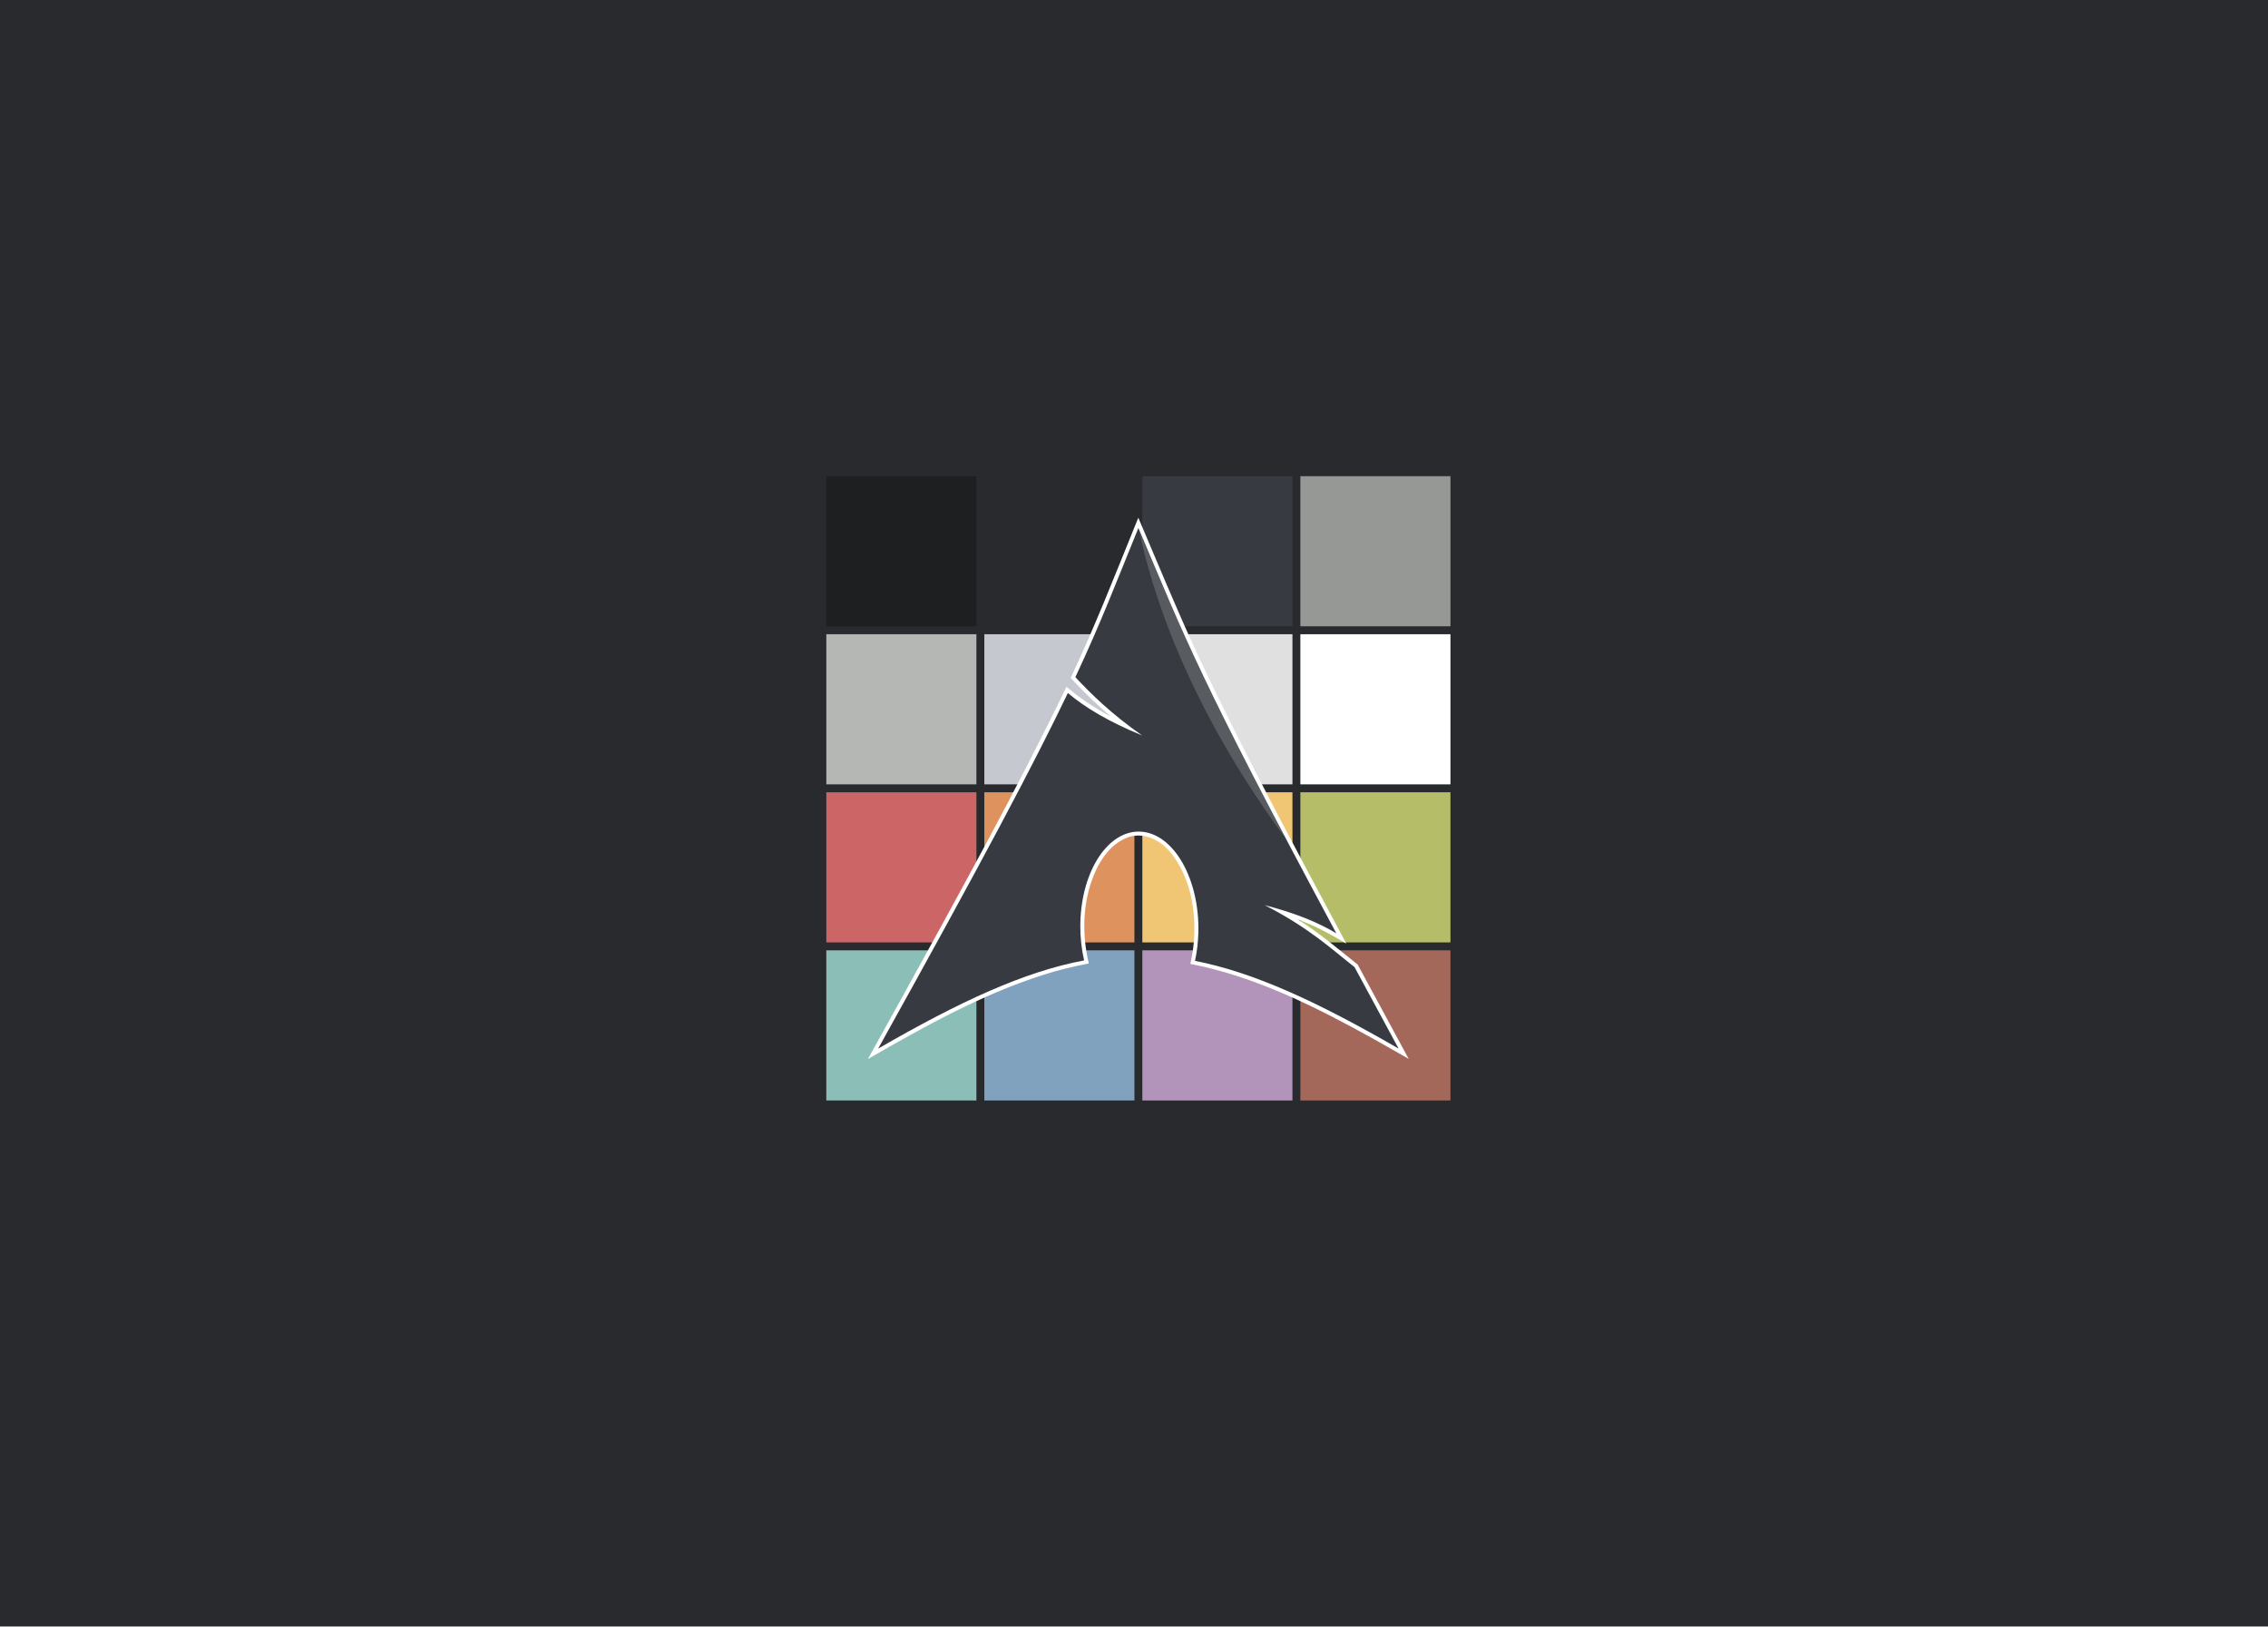
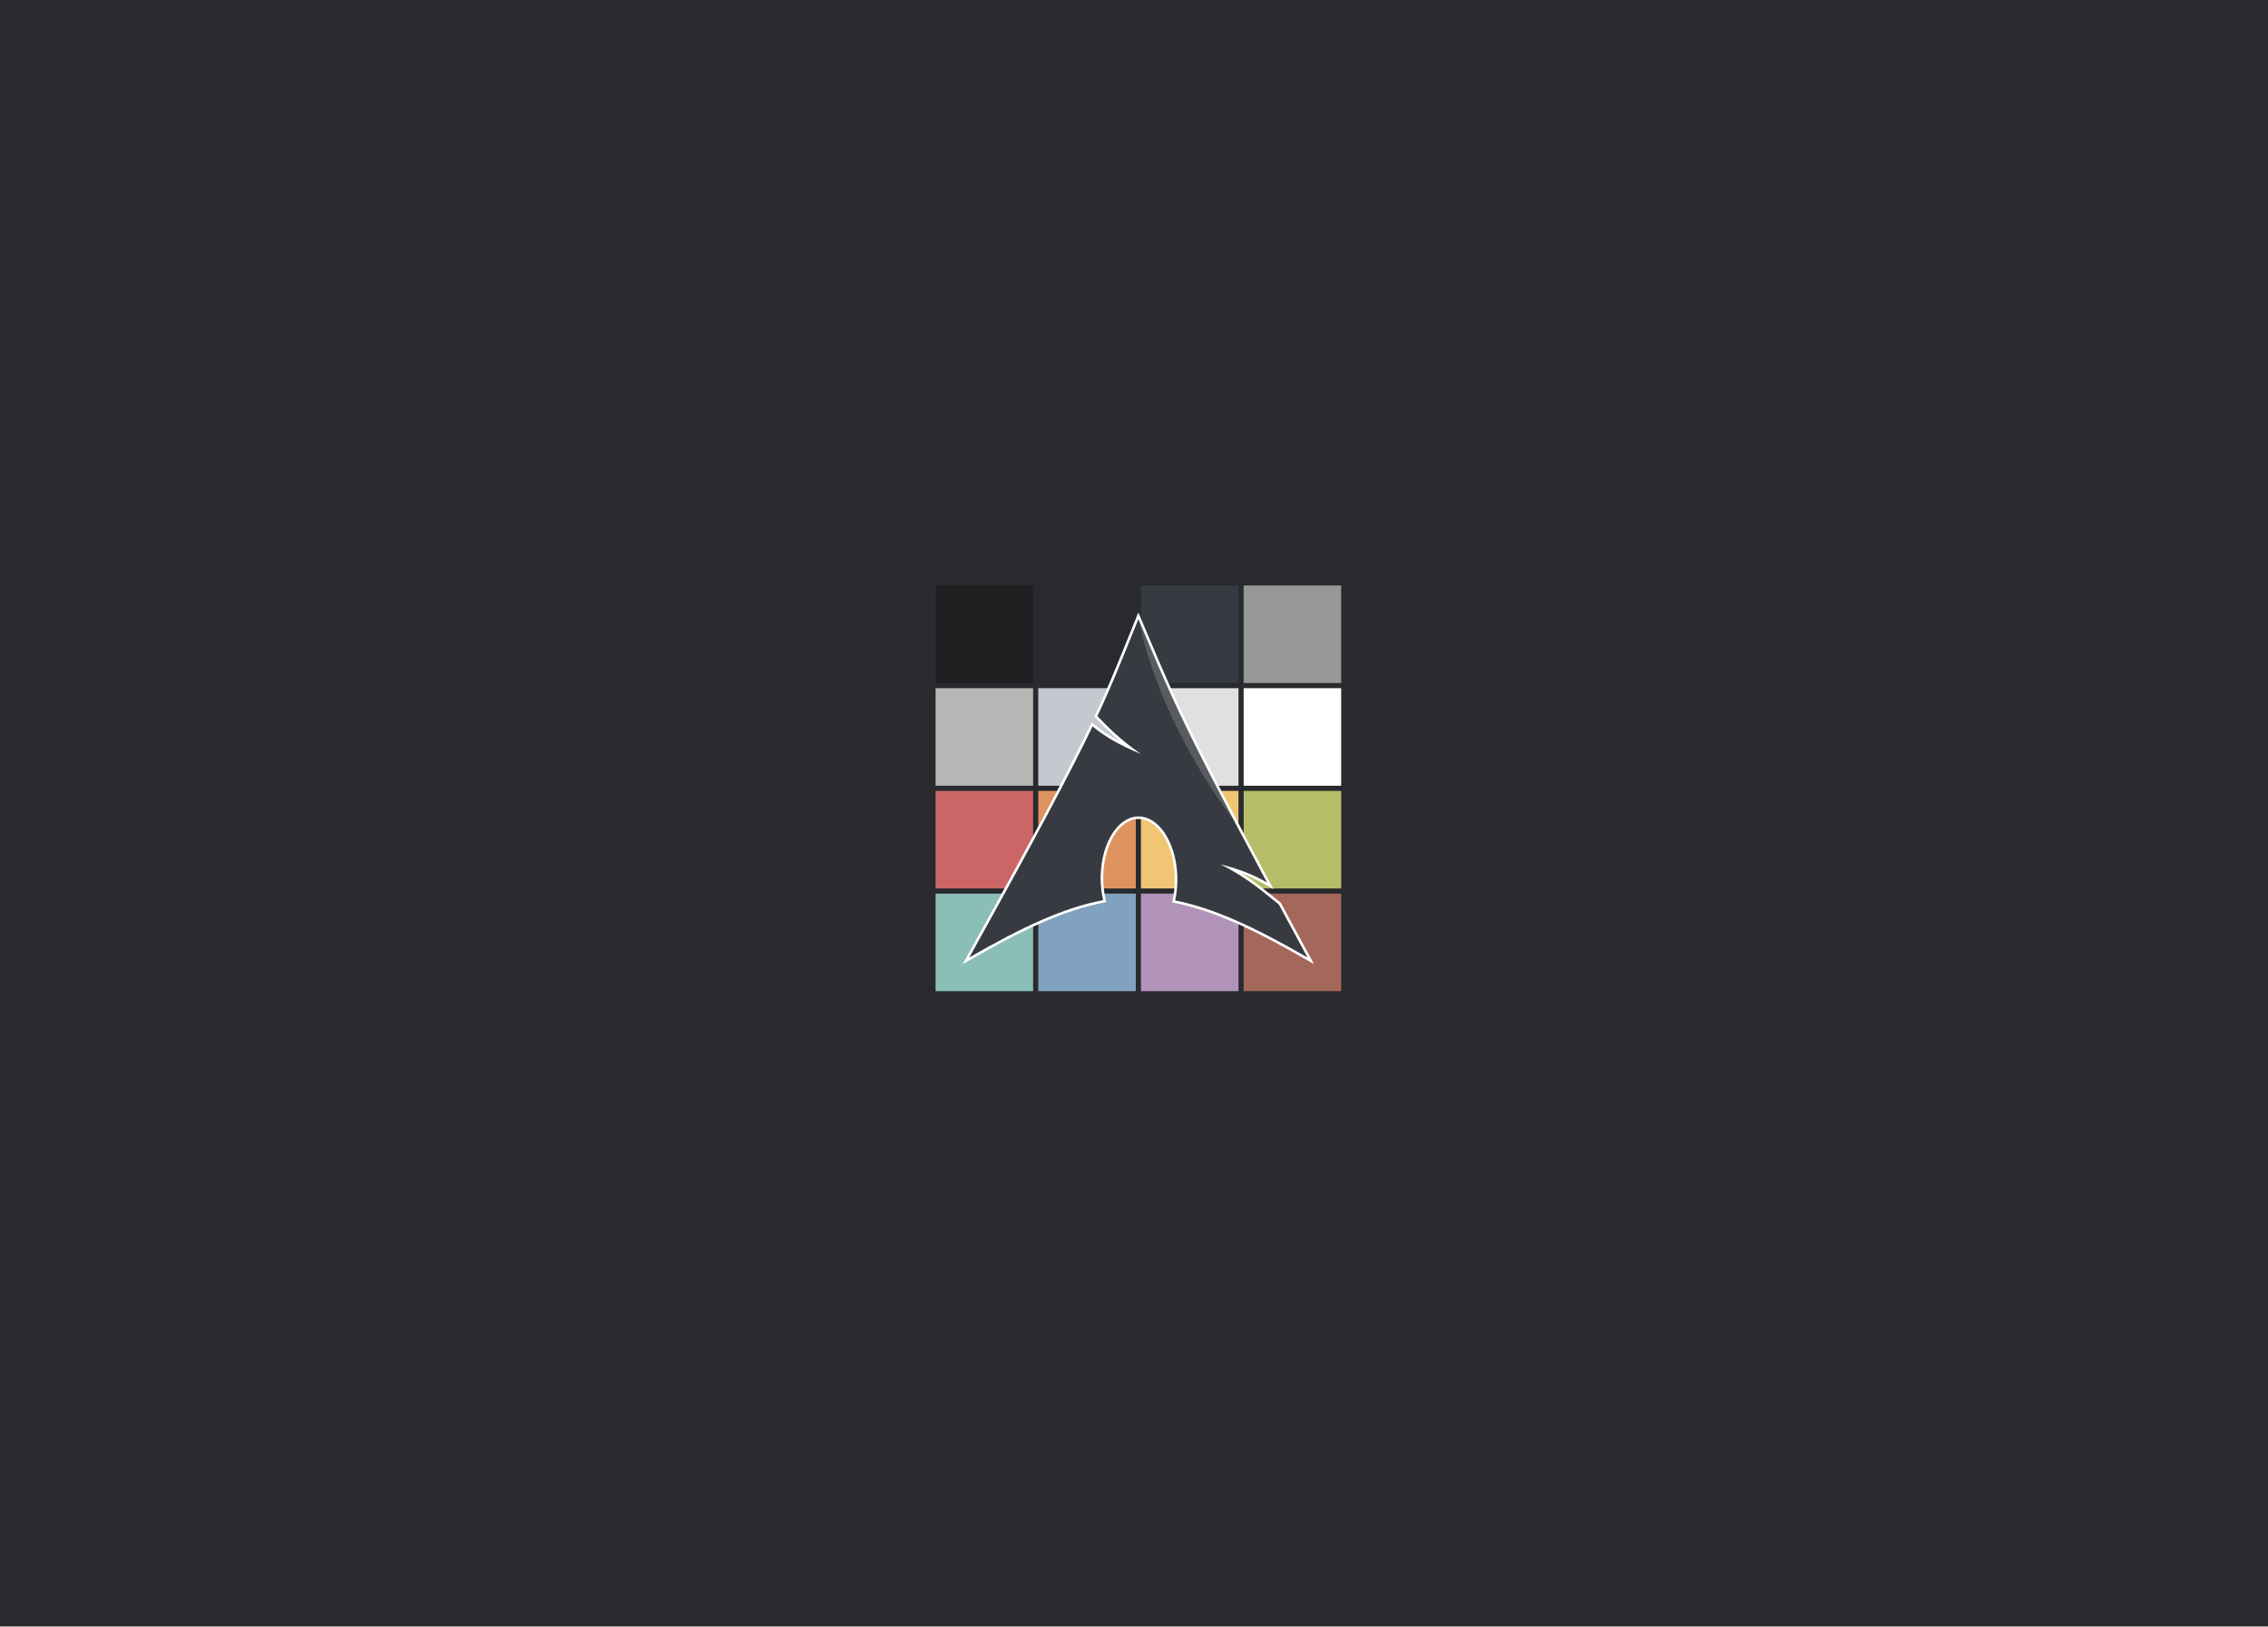
<svg xmlns="http://www.w3.org/2000/svg" width="303.803mm" height="217.814mm" viewBox="0 0 303.803 217.814" version="1.1" id="svg5">
  <defs id="defs2">
    <linearGradient id="lg" y1="9.908" x2="25.432" x1="34.766" y2="28.427" gradientTransform="matrix(1.648461,0,0,1.898048,144.1542,88.46066)" gradientUnits="userSpaceOnUse">
      <stop stop-color="#fff" stop-opacity="0" offset="0" id="stop1224" />
      <stop stop-color="#fff" stop-opacity=".275" offset="1" id="stop1226" />
    </linearGradient>
  </defs>
  <g id="layer1" transform="translate(4.885497,4.715281)">
    <rect style="font-variation-settings:normal;opacity:1;vector-effect:none;fill:#282a2e;fill-opacity:1;stroke:none;stroke-width:10.333;stroke-linecap:butt;stroke-linejoin:miter;stroke-miterlimit:4;stroke-dasharray:none;stroke-dashoffset:0;stroke-opacity:1;-inkscape-stroke:none;stop-color:#000000;stop-opacity:1" id="rect1488" width="303.803" height="217.814" x="-4.885" y="-4.715" />
-     <rect style="fill:#1d1f21;fill-opacity:1;stroke-width:10" id="rect1112" width="20.105" height="20.105" x="105.801" y="59.054" />
-     <rect style="fill:#282a2e;fill-opacity:1;stroke-width:10" id="rect1114" width="20.105" height="20.105" x="126.967" y="59.054" />
-     <rect style="fill:#373b41;fill-opacity:1;stroke-width:10" id="rect1196" width="20.105" height="20.105" x="148.134" y="59.054" />
-     <rect style="fill:#969896;fill-opacity:1;stroke-width:10" id="rect1198" width="20.105" height="20.105" x="169.301" y="59.054" />
-     <rect style="fill:#b4b7b4;fill-opacity:1;stroke-width:10" id="rect1200" width="20.105" height="20.105" x="105.801" y="80.22" />
-     <rect style="fill:#c5c8cf;fill-opacity:1;stroke-width:10" id="rect1202" width="20.105" height="20.105" x="126.967" y="80.22" />
-     <rect style="fill:#e0e0e0;fill-opacity:1;stroke-width:10" id="rect1204" width="20.105" height="20.105" x="148.134" y="80.22" />
-     <rect style="fill:#ffffff;fill-opacity:1;stroke-width:10" id="rect1206" width="20.105" height="20.105" x="169.301" y="80.22" />
-     <rect style="fill:#cc6666;fill-opacity:1;stroke-width:10" id="rect1208" width="20.105" height="20.105" x="105.801" y="101.387" />
-     <rect style="fill:#de935f;fill-opacity:1;stroke-width:10" id="rect1210" width="20.105" height="20.105" x="126.967" y="101.387" />
-     <rect style="fill:#f0c674;fill-opacity:1;stroke-width:10" id="rect1212" width="20.105" height="20.105" x="148.134" y="101.387" />
-     <rect style="fill:#b5bd68;fill-opacity:1;stroke-width:10" id="rect1214" width="20.105" height="20.105" x="169.301" y="101.387" />
-     <rect style="fill:#8abeb7;fill-opacity:1;stroke-width:10" id="rect1216" width="20.105" height="20.105" x="105.801" y="122.554" />
-     <rect style="fill:#81a2be;fill-opacity:1;stroke-width:10" id="rect1218" width="20.105" height="20.105" x="126.967" y="122.554" />
-     <rect style="fill:#b294bb;fill-opacity:1;stroke-width:10" id="rect1220" width="20.105" height="20.105" x="148.134" y="122.554" />
-     <rect style="fill:#a3685a;fill-opacity:1;stroke-width:10" id="rect1222" width="20.105" height="20.105" x="169.301" y="122.554" />
-     <path id="path1371" style="fill:#ffffff;stroke-width:1.089" d="m 147.114,65.799 c -2.761,6.802 -5.445,13.64 -8.584,20.279 1.718,1.824 3.5,3.596 5.432,5.195 -2.139,-1.108 -4.149,-2.456 -5.99,-4.01 -6.724,13.902 -14.223,27.409 -21.663,40.935 -1.647,2.971 -3.294,5.942 -4.942,8.913 7.504,-4.304 15.104,-8.584 23.398,-11.243 2.029,-0.657 4.106,-1.152 6.2,-1.555 -0.868,-3.559 -0.831,-7.342 0.274,-10.764 0.844,-2.53 2.368,-5.202 5.015,-6.146 2.158,-0.75 4.448,0.473 5.764,2.176 2.593,3.312 3.35,7.732 3.014,11.842 -0.072,0.995 -0.267,1.973 -0.462,2.949 8.819,1.708 16.918,5.827 24.71,10.146 1.518,0.845 3.021,1.717 4.531,2.577 -2.28,-4.215 -4.561,-8.429 -6.84,-12.645 -2.602,-2.067 -5.136,-4.236 -7.963,-5.998 2.273,0.799 4.378,1.981 6.447,3.199 -6.87,-12.884 -13.849,-25.723 -20.032,-38.955 -2.762,-5.959 -5.252,-12.038 -7.829,-18.078 -0.16,0.395 -0.319,0.789 -0.479,1.184 z" />
-     <path d="m 147.603,65.999 c -3.103,7.608 -4.988,12.591 -8.442,19.973 2.118,2.245 4.721,4.851 8.944,7.804 -4.54,-1.868 -7.635,-3.738 -9.949,-5.685 -4.421,9.226 -11.354,22.364 -25.411,47.623 11.046,-6.377 19.61,-10.311 27.59,-11.812 -0.342,-1.472 -0.524,-3.071 -0.511,-4.732 l 0.009,-0.349 c 0.175,-7.078 3.858,-12.522 8.221,-12.152 4.362,0.369 7.758,6.409 7.583,13.489 -0.034,1.333 -0.188,2.614 -0.451,3.804 7.894,1.545 16.377,5.461 27.275,11.752 -2.149,-3.956 -4.074,-7.522 -5.906,-10.919 -2.886,-2.236 -5.894,-5.146 -12.034,-8.297 4.22,1.097 7.244,2.365 9.599,3.779 C 155.495,85.598 153.99,80.987 147.603,65.999 v -10e-5 z" fill="#1793d1" id="path1231" style="font-variation-settings:normal;opacity:1;vector-effect:none;fill:#373b41;fill-opacity:1;stroke-width:10;stroke-linecap:butt;stroke-linejoin:miter;stroke-miterlimit:4;stroke-dasharray:none;stroke-dashoffset:0;stroke-opacity:1;-inkscape-stroke:none;stop-color:#000000;stop-opacity:1" />
-     <path id="path2522" fill-opacity="0.166" fill="#ffffff" d="M 167.225,107.435 C 152.114,86.926 148.612,70.396 147.724,66.45 c 8.061,18.591 8.005,18.82 19.501,40.985 z" style="stroke-width:1.089" />
+     <rect style="fill:#1d1f21;fill-opacity:1;stroke-width:6.499" id="rect1112" width="13.065" height="13.065" x="120.438" y="73.691" />
+     <rect style="fill:#282a2e;fill-opacity:1;stroke-width:6.499" id="rect1114" width="13.065" height="13.065" x="134.193" y="73.691" />
+     <rect style="fill:#373b41;fill-opacity:1;stroke-width:6.499" id="rect1196" width="13.065" height="13.065" x="147.948" y="73.691" />
+     <rect style="fill:#969896;fill-opacity:1;stroke-width:6.499" id="rect1198" width="13.065" height="13.065" x="161.703" y="73.691" />
+     <rect style="fill:#b4b7b4;fill-opacity:1;stroke-width:6.499" id="rect1200" width="13.065" height="13.065" x="120.438" y="87.446" />
+     <rect style="fill:#c5c8cf;fill-opacity:1;stroke-width:6.499" id="rect1202" width="13.065" height="13.065" x="134.193" y="87.446" />
+     <rect style="fill:#e0e0e0;fill-opacity:1;stroke-width:6.499" id="rect1204" width="13.065" height="13.065" x="147.948" y="87.446" />
+     <rect style="fill:#ffffff;fill-opacity:1;stroke-width:6.499" id="rect1206" width="13.065" height="13.065" x="161.703" y="87.446" />
+     <rect style="fill:#cc6666;fill-opacity:1;stroke-width:6.499" id="rect1208" width="13.065" height="13.065" x="120.438" y="101.201" />
+     <rect style="fill:#de935f;fill-opacity:1;stroke-width:6.499" id="rect1210" width="13.065" height="13.065" x="134.193" y="101.201" />
+     <rect style="fill:#f0c674;fill-opacity:1;stroke-width:6.499" id="rect1212" width="13.065" height="13.065" x="147.948" y="101.201" />
+     <rect style="fill:#b5bd68;fill-opacity:1;stroke-width:6.499" id="rect1214" width="13.065" height="13.065" x="161.703" y="101.201" />
+     <rect style="fill:#8abeb7;fill-opacity:1;stroke-width:6.499" id="rect1216" width="13.065" height="13.065" x="120.438" y="114.956" />
+     <rect style="fill:#81a2be;fill-opacity:1;stroke-width:6.499" id="rect1218" width="13.065" height="13.065" x="134.193" y="114.956" />
+     <rect style="fill:#b294bb;fill-opacity:1;stroke-width:6.499" id="rect1220" width="13.065" height="13.065" x="147.948" y="114.956" />
+     <rect style="fill:#a3685a;fill-opacity:1;stroke-width:6.499" id="rect1222" width="13.065" height="13.065" x="161.703" y="114.956" />
+     <path id="path1371" style="fill:#ffffff;stroke-width:0.708" d="m 147.285,78.074 c -1.794,4.42 -3.538,8.864 -5.578,13.179 1.117,1.185 2.274,2.337 3.53,3.376 -1.39,-0.72 -2.696,-1.596 -3.893,-2.606 -4.37,9.034 -9.243,17.812 -14.078,26.602 -1.071,1.931 -2.14,3.862 -3.212,5.792 4.876,-2.797 9.815,-5.578 15.205,-7.307 1.319,-0.427 2.668,-0.749 4.029,-1.011 -0.564,-2.313 -0.54,-4.771 0.178,-6.995 0.549,-1.644 1.539,-3.38 3.259,-3.994 1.403,-0.487 2.89,0.308 3.746,1.414 1.685,2.152 2.177,5.024 1.959,7.695 -0.047,0.646 -0.174,1.282 -0.3,1.917 5.731,1.11 10.994,3.787 16.058,6.593 0.987,0.549 1.963,1.116 2.944,1.674 -1.482,-2.739 -2.964,-5.478 -4.445,-8.217 -1.691,-1.343 -3.338,-2.753 -5.175,-3.898 1.477,0.519 2.845,1.287 4.19,2.079 -4.464,-8.373 -8.999,-16.716 -13.018,-25.315 -1.795,-3.872 -3.413,-7.823 -5.088,-11.748 -0.104,0.256 -0.207,0.513 -0.311,0.769 z" />
+     <path d="m 147.603,78.204 c -2.017,4.944 -3.241,8.182 -5.486,12.98 1.376,1.459 3.068,3.152 5.812,5.071 -2.95,-1.214 -4.962,-2.429 -6.465,-3.694 -2.873,5.996 -7.378,14.534 -16.514,30.948 7.178,-4.144 12.743,-6.701 17.929,-7.676 -0.222,-0.956 -0.341,-1.996 -0.332,-3.075 l 0.006,-0.227 c 0.114,-4.6 2.507,-8.137 5.342,-7.897 2.834,0.24 5.042,4.165 4.928,8.766 -0.022,0.866 -0.122,1.699 -0.293,2.472 5.13,1.004 10.642,3.549 17.725,7.637 -1.397,-2.571 -2.647,-4.888 -3.838,-7.096 -1.875,-1.453 -3.83,-3.344 -7.82,-5.392 2.742,0.713 4.707,1.537 6.238,2.456 C 152.732,90.941 151.754,87.944 147.603,78.204 v -6.5e-5 z" fill="#1793d1" id="path1231" style="font-variation-settings:normal;opacity:1;vector-effect:none;fill:#373b41;fill-opacity:1;stroke-width:6.499;stroke-linecap:butt;stroke-linejoin:miter;stroke-miterlimit:4;stroke-dasharray:none;stroke-dashoffset:0;stroke-opacity:1;-inkscape-stroke:none;stop-color:#000000;stop-opacity:1" />
+     <path id="path2522" fill-opacity="0.166" fill="#ffffff" d="m 160.354,105.131 c -9.82,-13.327 -12.096,-24.069 -12.673,-26.634 5.238,12.081 5.202,12.23 12.673,26.634 z" style="stroke-width:0.708" />
  </g>
</svg>
